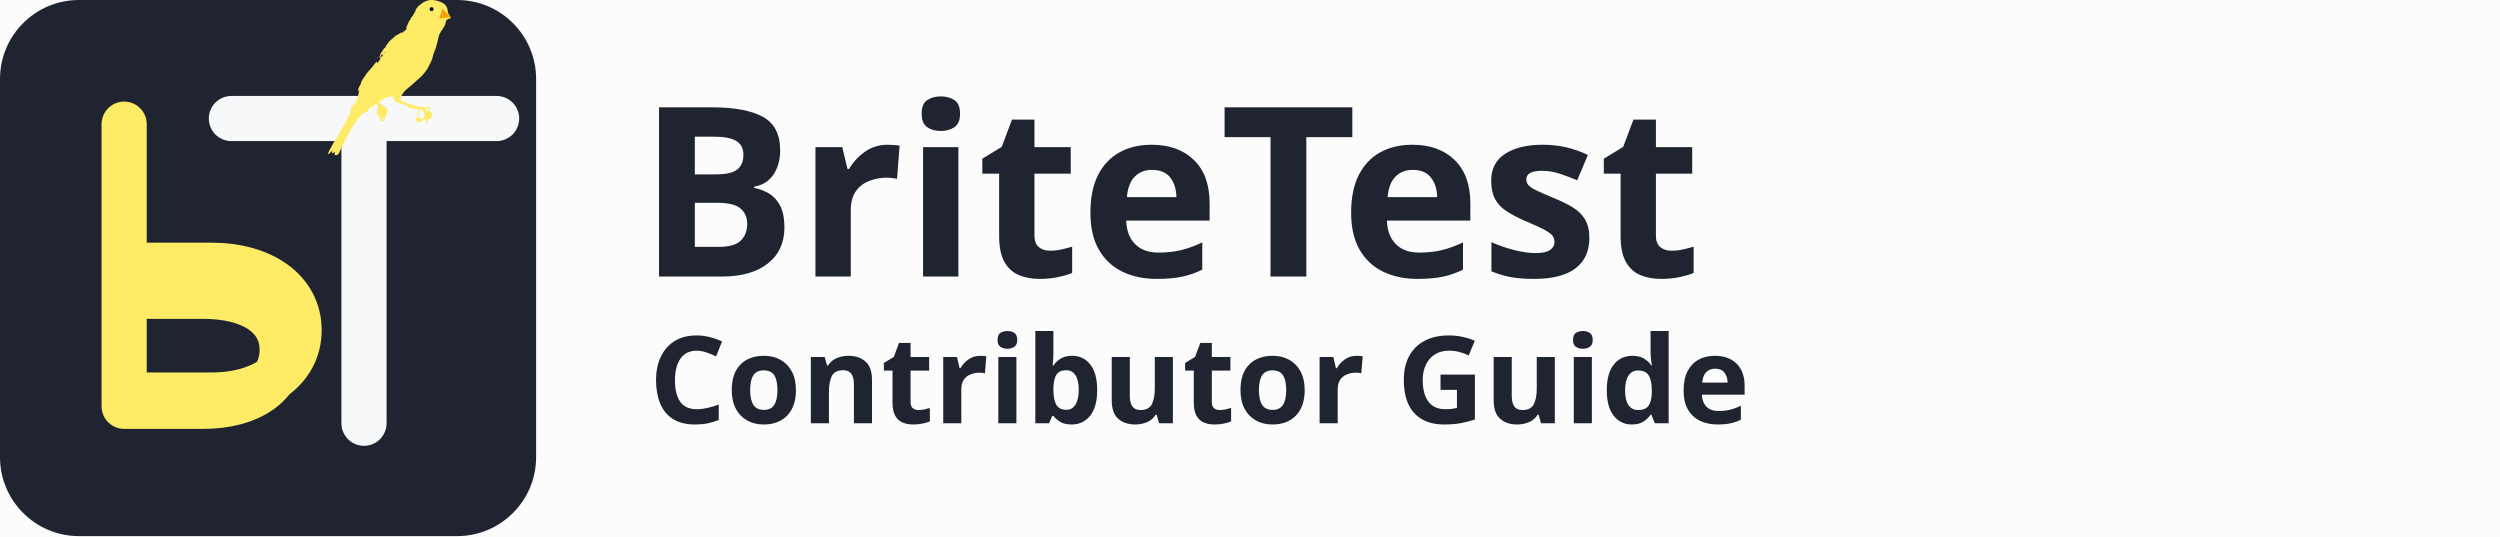
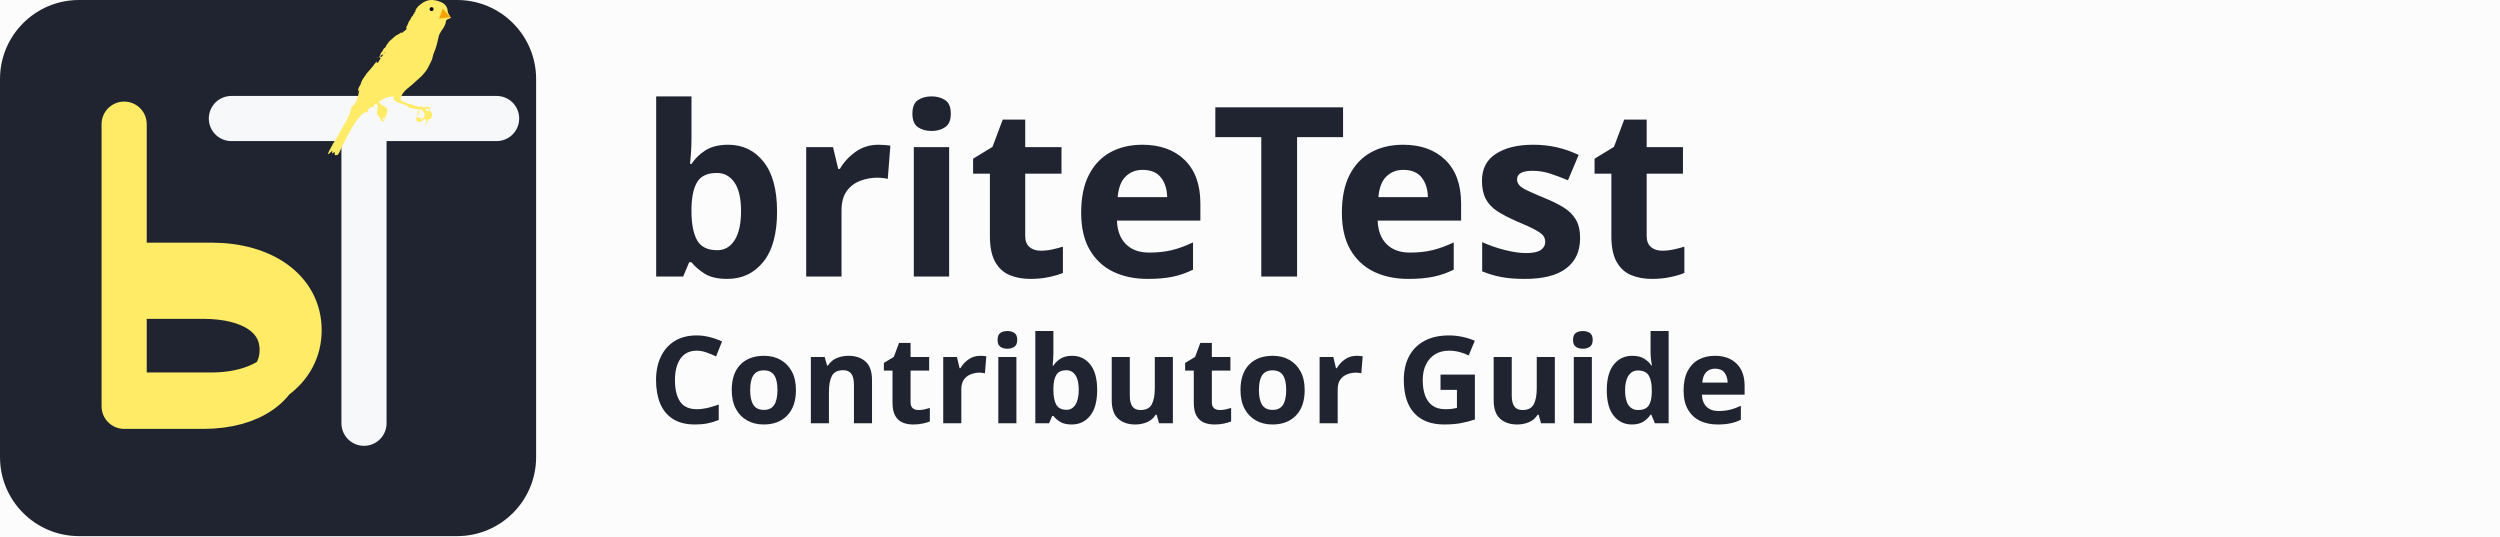
<svg xmlns="http://www.w3.org/2000/svg" width="886" height="190" viewBox="74 66 886 190" role="img" aria-labelledby="title desc">
  <rect width="960" height="320" fill="#FCFCFD" />
  <rect x="74" y="66" width="190" height="190" rx="28" fill="#1F2430" />
  <path d="M118 110v100h28c17 0 28-8 28-20s-11-19-28-19h-28M118 160h31c18 0 31 9 31 23s-13 23-31 23h-31" fill="none" stroke="#FFEB66" stroke-width="16" stroke-linecap="round" stroke-linejoin="round" />
  <path d="M156 108h94M203 108v108" fill="none" stroke="#F7F8FA" stroke-width="16" stroke-linecap="round" />
  <g aria-label="canary accent" transform="translate(190.267,66) scale(0.1067961)">
    <g transform="translate(-11.49721,526.3333) scale(0.1,-0.1)" fill="#FFEB66" stroke="none">
      <path d="M3485 5260 c-103 -13 -229 -73 -304 -147 -13 -12 -27 -23 -31 -23 -13 0 -57 -45 -76 -77 -10 -18 -22 -33 -26 -33 -4 0 -8 -6 -8 -14 0 -7 -7 -19 -16 -27 -10 -8 -14 -22 -11 -38 5 -24 -12 -51 -31 -51 -6 0 -13 -7 -16 -16 -8 -22 -8 -26 3 -19 5 3 12 1 16 -5 5 -9 -1 -12 -21 -9 -10 1 -33 -35 -34 -53 0 -10 -6 -18 -13 -18 -14 0 -67 -83 -67 -105 0 -7 -11 -22 -23 -32 -13 -10 -32 -43 -42 -73 -10 -30 -25 -65 -33 -77 -8 -13 -11 -23 -7 -23 4 0 2 -7 -5 -15 -7 -8 -15 -13 -19 -11 -3 2 -5 -23 -5 -56 1 -54 -1 -60 -22 -68 -13 -5 -24 -14 -24 -20 0 -6 -13 -16 -29 -21 -16 -6 -31 -18 -34 -28 -5 -19 -60 -36 -65 -21 -2 5 -10 6 -18 3 -12 -4 -13 -8 -4 -13 8 -5 1 -10 -19 -15 -18 -4 -44 -18 -58 -31 -14 -13 -33 -24 -42 -24 -9 0 -31 -12 -48 -27 -17 -16 -52 -46 -78 -68 -83 -69 -155 -138 -150 -143 2 -2 -16 -28 -40 -57 -25 -29 -45 -56 -45 -62 0 -18 -25 -63 -36 -63 -17 0 -62 -53 -69 -83 -4 -15 -14 -31 -22 -35 -15 -9 -23 -23 -63 -101 -19 -35 -20 -45 -9 -52 9 -5 17 -3 22 6 10 19 76 50 85 40 4 -3 -1 -13 -11 -20 -20 -14 -112 -153 -148 -222 -23 -44 -42 -54 -53 -28 -3 8 -10 15 -16 15 -14 0 -50 -33 -50 -46 0 -7 -7 -14 -15 -18 -8 -3 -15 -11 -15 -17 0 -7 -19 -33 -42 -59 -24 -26 -74 -86 -113 -133 -38 -48 -76 -89 -83 -91 -6 -3 -12 -10 -12 -16 0 -6 -26 -46 -58 -88 -61 -81 -122 -193 -122 -223 0 -10 -5 -21 -10 -24 -5 -3 -10 -15 -10 -26 0 -10 -8 -27 -19 -38 -10 -10 -24 -36 -31 -57 -7 -22 -17 -44 -22 -51 -5 -7 -7 -21 -3 -33 4 -12 1 -27 -6 -36 -6 -8 -9 -17 -6 -20 3 -3 13 6 22 20 10 14 21 23 27 20 5 -4 5 -11 -1 -18 -6 -7 -12 -28 -15 -47 -2 -19 -11 -59 -19 -89 -54 -200 -68 -236 -94 -253 -7 -4 -13 -15 -13 -22 0 -8 -4 -15 -9 -15 -5 0 -18 -16 -30 -36 -12 -19 -34 -40 -50 -45 -26 -9 -30 -17 -41 -77 -14 -84 -54 -202 -89 -267 -15 -27 -41 -81 -57 -120 -16 -38 -44 -90 -63 -114 -18 -24 -67 -110 -108 -190 -42 -80 -96 -177 -121 -216 -66 -102 -76 -119 -153 -245 -70 -115 -161 -295 -172 -337 -10 -44 15 -34 70 27 57 62 84 69 63 16 -5 -15 -8 -32 -4 -37 6 -10 40 5 62 28 23 23 30 14 28 -39 l-1 -52 44 -1 c61 -2 87 30 157 190 31 71 69 155 86 185 17 30 75 144 129 253 55 109 123 233 153 275 29 42 64 97 76 122 49 98 197 280 285 350 21 17 69 40 105 51 65 20 68 22 74 57 8 53 31 80 79 93 82 22 128 42 116 49 -16 10 16 57 52 75 26 14 29 13 47 -13 16 -24 42 -95 42 -117 0 -4 -9 -5 -20 -2 -23 6 -24 3 -9 -25 9 -16 7 -38 -6 -94 l-17 -74 49 -54 c43 -47 71 -98 97 -179 7 -23 29 -31 62 -23 28 7 63 72 64 118 0 15 8 35 18 45 34 34 53 72 46 97 -3 13 2 41 11 62 15 36 15 42 -1 84 -17 47 -48 79 -75 80 -9 0 -22 7 -29 15 -7 9 -29 23 -48 32 -46 22 -125 98 -120 115 2 7 35 29 74 49 38 19 89 49 113 67 24 17 60 34 80 37 20 3 73 13 119 21 45 8 87 12 92 9 6 -3 10 -27 10 -52 0 -42 4 -50 50 -94 38 -37 64 -52 108 -64 202 -57 327 -111 342 -149 5 -14 13 -26 17 -26 64 -2 211 -25 255 -41 42 -15 70 -18 102 -14 42 7 45 5 94 -43 29 -29 53 -62 57 -81 9 -42 -2 -100 -26 -140 -19 -31 -21 -32 -67 -26 -26 4 -70 17 -98 30 -50 22 -52 22 -68 4 -20 -24 -21 -81 -1 -118 29 -56 137 -42 218 29 51 45 73 50 83 18 4 -13 11 -26 17 -29 26 -17 -24 -131 -66 -150 -19 -8 -18 -9 8 -4 40 8 81 54 95 107 22 83 31 93 77 90 39 -3 43 -1 48 25 4 15 13 47 22 71 21 59 10 113 -26 135 -25 15 -29 23 -34 83 -7 94 -17 101 -109 83 -86 -17 -119 -15 -130 6 -10 17 -45 19 -84 5 -21 -9 -29 -7 -39 7 -11 15 -18 16 -42 7 -25 -9 -42 -5 -128 32 -55 24 -108 41 -118 38 -17 -5 -254 90 -304 122 -17 11 -23 24 -23 52 0 21 4 42 9 47 5 6 14 28 21 50 29 89 122 196 265 305 50 37 137 114 195 170 58 56 123 114 145 130 55 38 189 193 248 288 36 57 145 274 163 325 8 23 22 75 30 116 9 41 24 91 34 111 47 94 95 252 145 483 13 60 28 114 34 121 5 6 24 38 41 71 17 33 39 67 49 75 9 8 39 56 66 105 36 66 51 106 56 149 8 70 22 85 106 118 l62 24 -25 55 c-14 29 -37 69 -50 87 -19 25 -26 48 -30 97 -8 123 -81 224 -204 281 -131 61 -276 88 -395 74z m-1478 -1757 c-3 -3 -11 -2 -17 2 -9 6 -9 10 1 16 14 8 27 -7 16 -18z m1441 -1866 c59 -61 18 -85 -63 -38 -49 28 -37 59 26 70 3 1 20 -14 37 -32z m-1474 -295 c7 -11 -31 -72 -44 -72 -16 0 -26 33 -12 38 7 2 12 12 12 23 0 19 34 28 44 11z m1265 -19 l23 -6 -23 -13 c-34 -19 -45 -17 -46 6 -2 21 7 24 46 13z" />
      <path d="M1760 3355 c0 -8 4 -15 10 -15 5 0 7 7 4 15 -4 8 -8 15 -10 15 -2 0 -4 -7 -4 -15z" />
      <path d="M1727 3223 c-8 -7 11 -33 24 -33 5 0 9 5 9 10 0 6 -7 10 -16 10 -8 0 -12 5 -9 10 7 11 2 13 -8 3z" />
      <ellipse cx="2040" cy="3185" rx="155" ry="70" fill="#FFEB66" transform="rotate(-25 2040 3185)" />
      <ellipse cx="1865" cy="3360" rx="58" ry="24" fill="#FFEB66" transform="rotate(-28 1865 3360)" />
      <circle cx="3550" cy="4960" r="66" fill="#000000" />
      <polygon points="3860,4985 4200,4810 3860,4635" fill="#F4A300" transform="rotate(-20 3860 4810)" />
      <path d="M3100 1571 c-5 -11 -10 -40 -10 -65 0 -24 -5 -57 -10 -72 -13 -33 -3 -46 15 -20 20 27 55 144 48 161 -7 21 -30 19 -43 -4z" />
    </g>
  </g>
-   <text x="300" y="164" font-family="Verdana, Geneva, sans-serif" font-size="84" font-weight="700" fill="#1F2430">BriteTest</text>
+   <text x="300" y="164" font-family="Verdana, Geneva, sans-serif" font-size="84" font-weight="700" fill="#1F2430">briteTest</text>
  <text x="304" y="216" font-family="Verdana, Geneva, sans-serif" font-size="43" font-weight="700" fill="#1F2430">Contributor Guide</text>
</svg>
